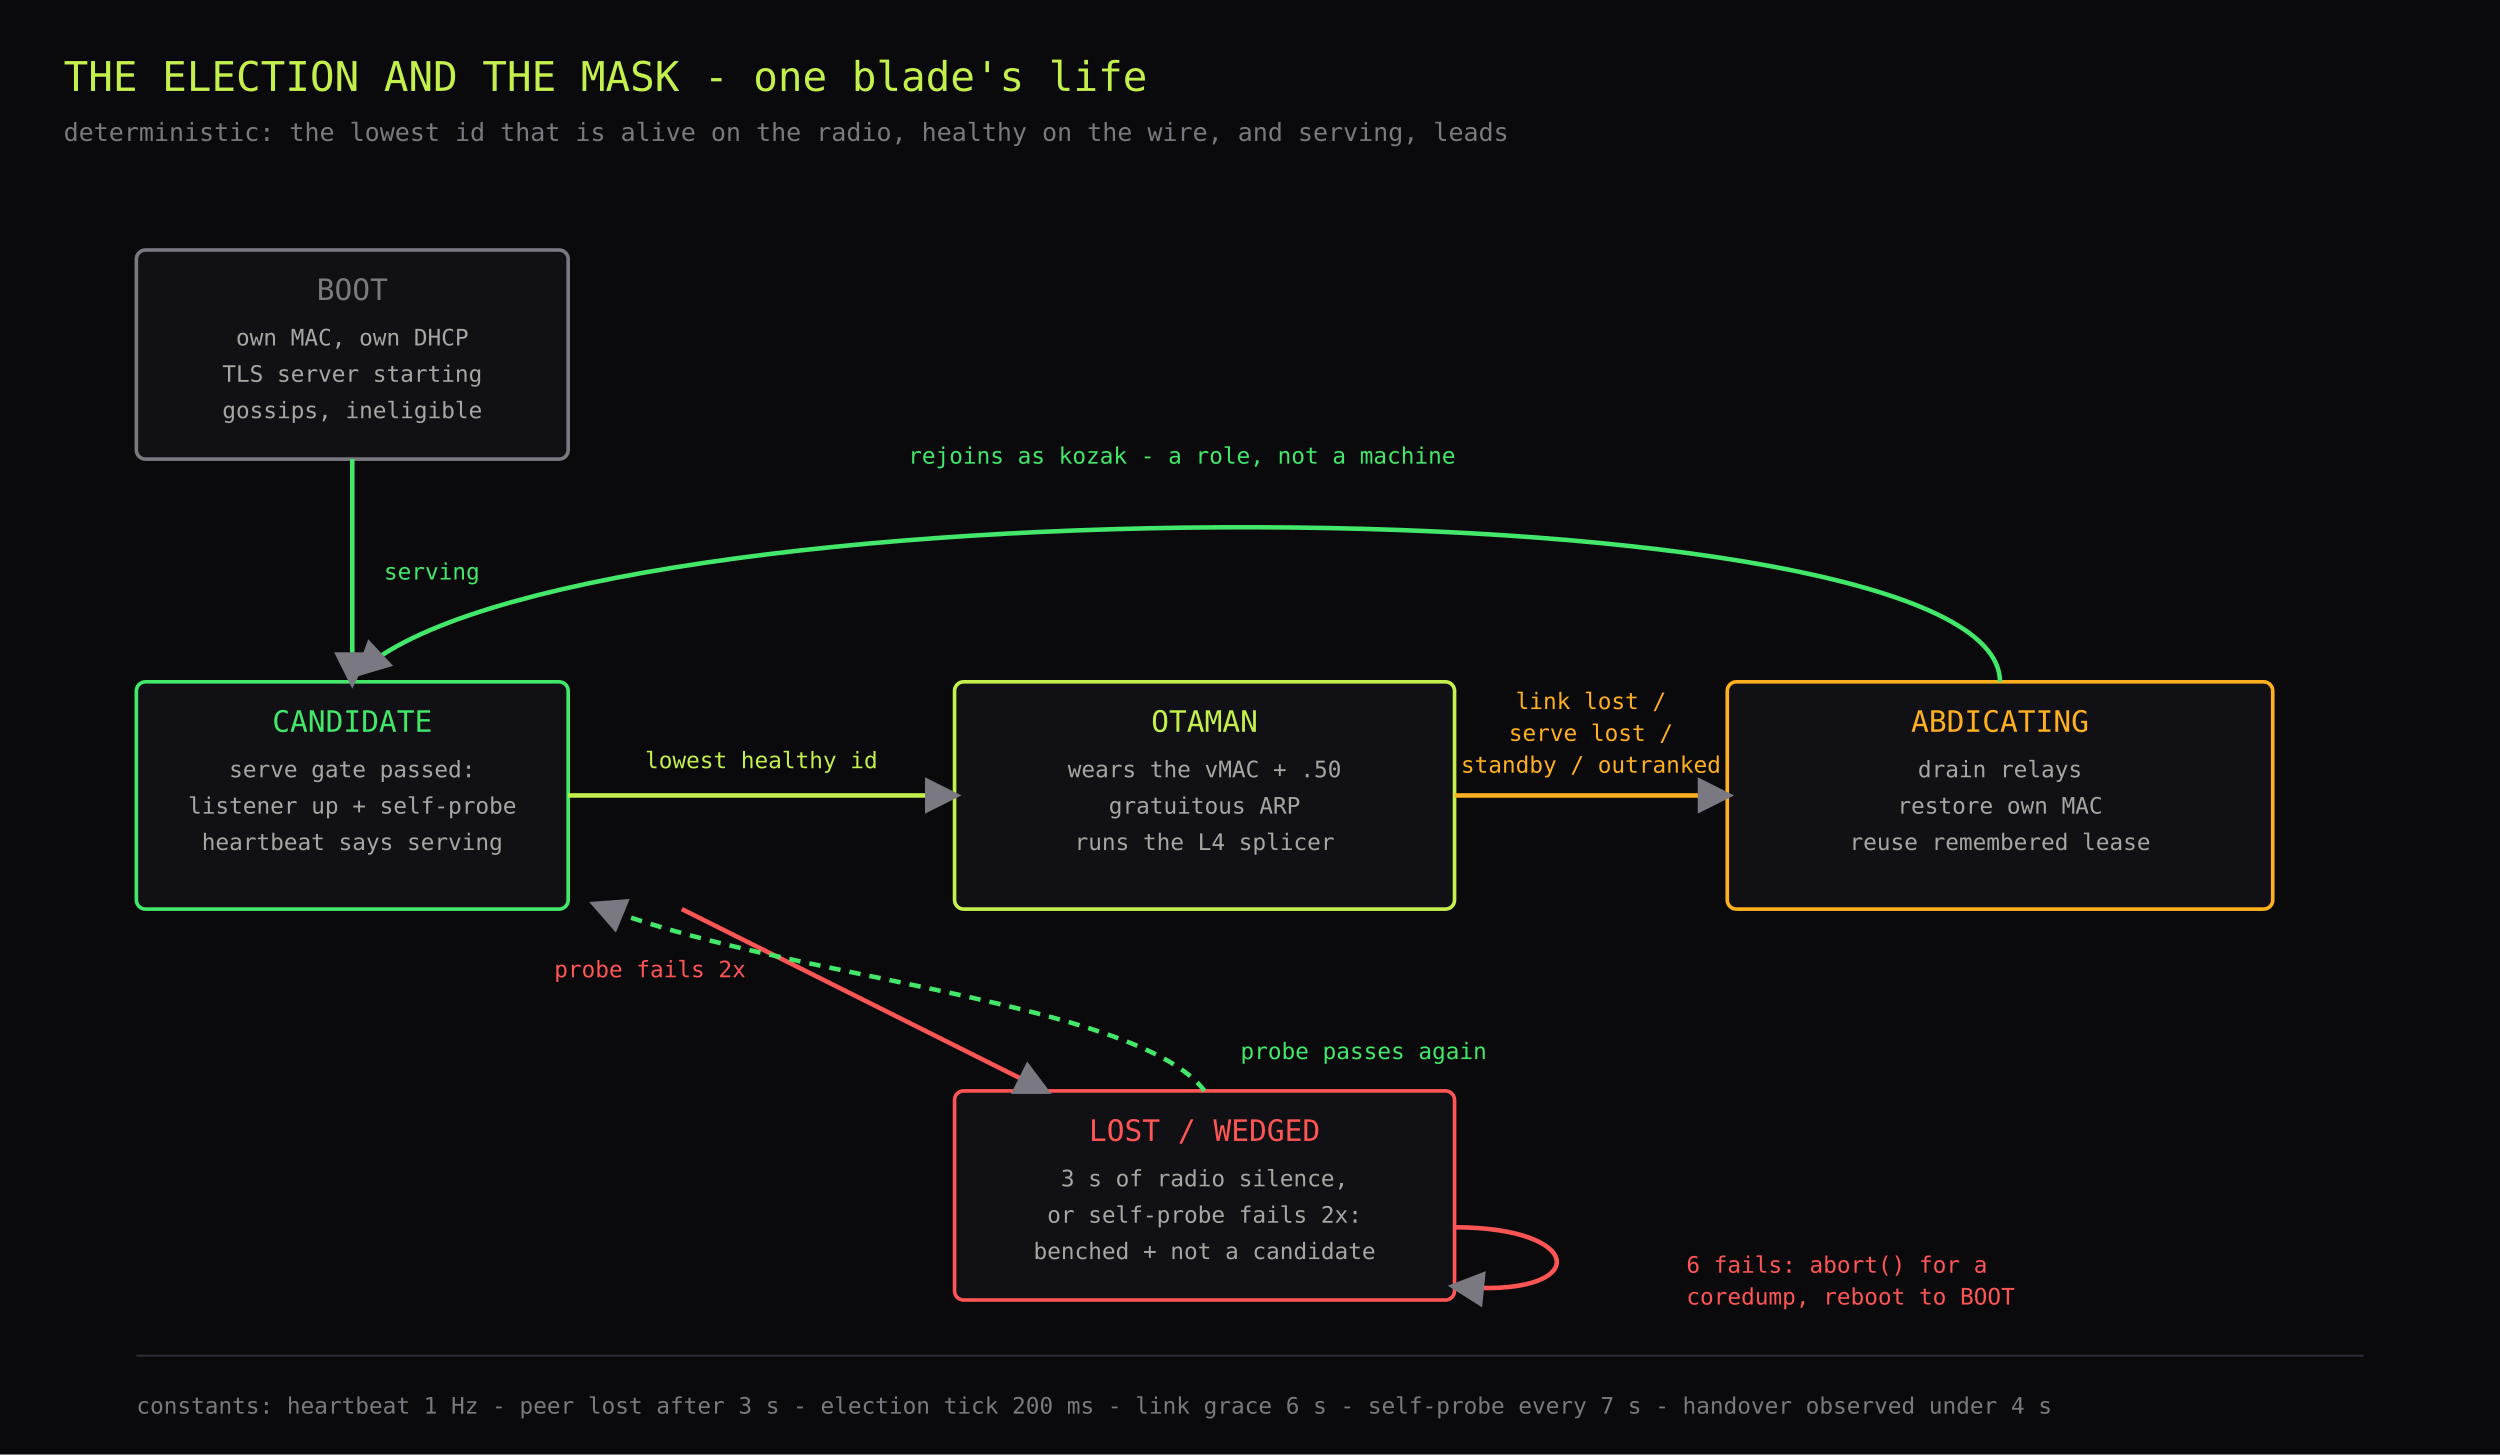
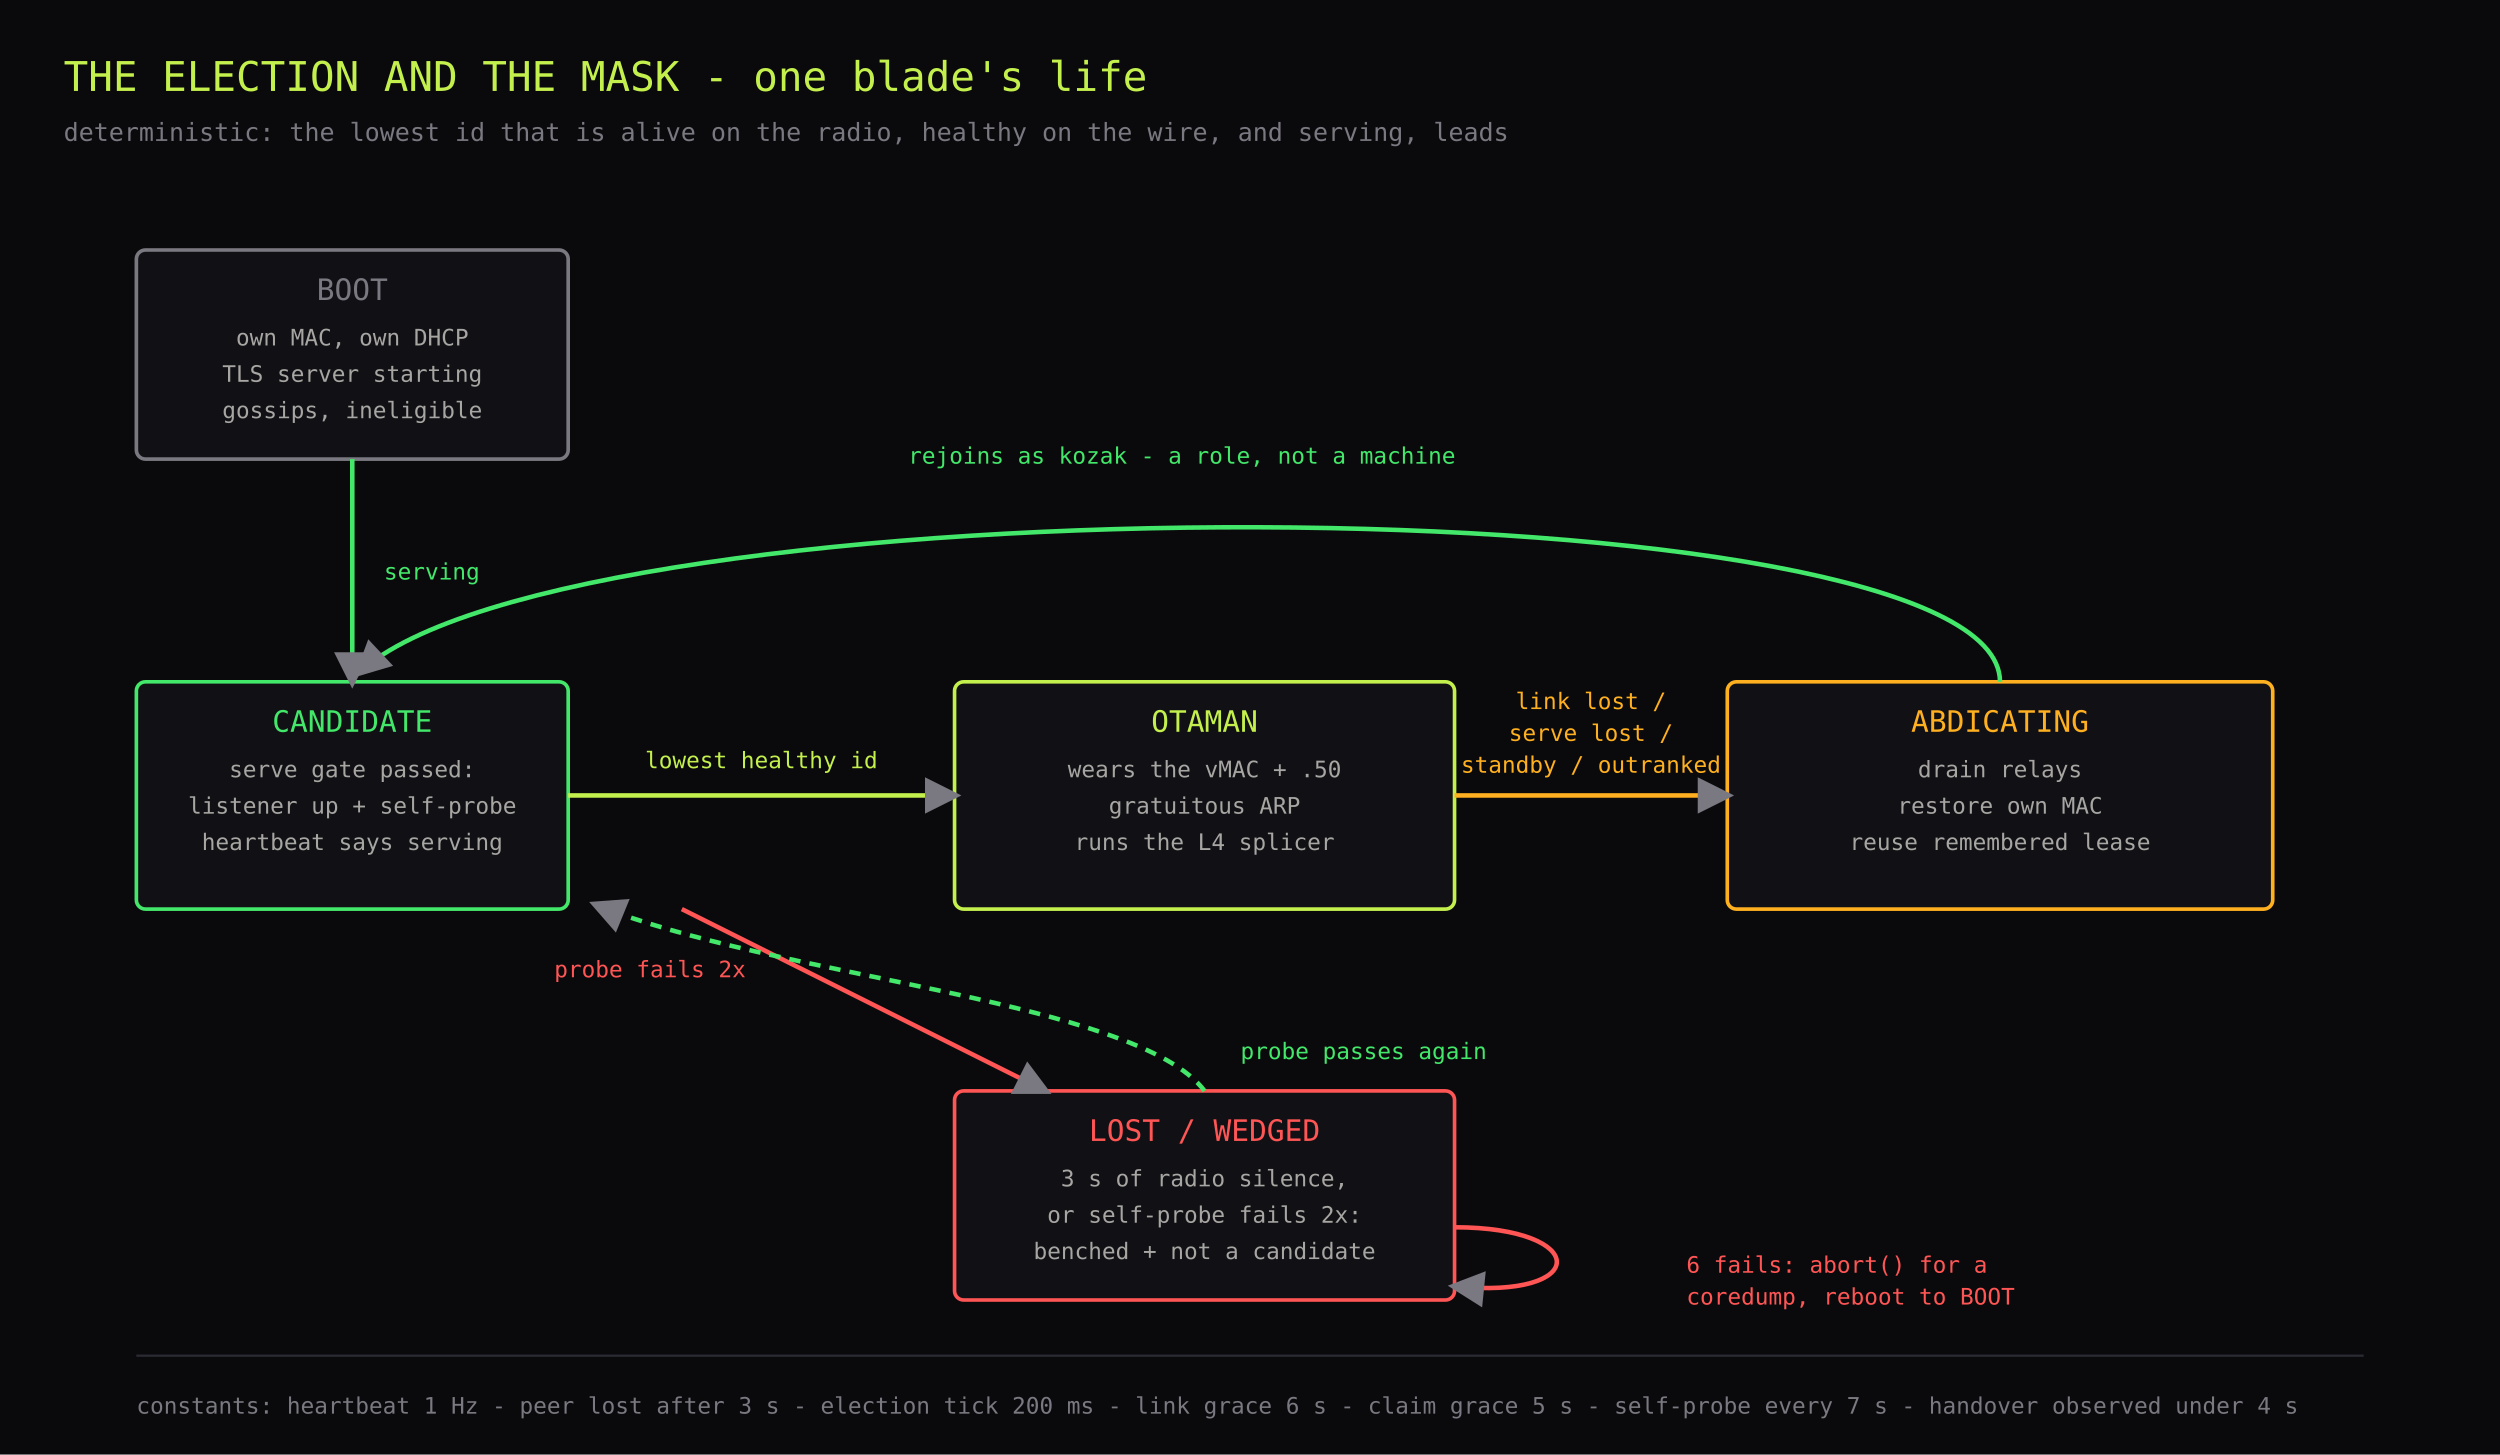
<svg xmlns="http://www.w3.org/2000/svg" viewBox="0 0 1100 640" font-family="ui-monospace,SFMono-Regular,Menlo,monospace">
  <rect width="1100" height="640" fill="#0a0a0c" />
  <defs>
    <marker id="ar" markerWidth="8" markerHeight="8" refX="6.5" refY="4" orient="auto">
      <path d="M0,0 L8,4 L0,8 z" fill="#7a7880" />
    </marker>
  </defs>
  <text x="28" y="40" font-size="18" fill="#c4f04d">THE ELECTION AND THE MASK - one blade's life</text>
  <text x="28" y="62" font-size="11" fill="#7a7880">deterministic: the lowest id that is alive on the radio, healthy on the wire, and serving, leads</text>
  <rect x="60" y="110" width="190" height="92" rx="4" fill="#111115" stroke="#7a7880" stroke-width="1.6" />
  <text x="155.0" y="132" font-size="13" fill="#7a7880" text-anchor="middle">BOOT</text>
  <text x="155.0" y="152" font-size="10" fill="#a8a6a3" text-anchor="middle">own MAC, own DHCP</text>
  <text x="155.0" y="168" font-size="10" fill="#a8a6a3" text-anchor="middle">TLS server starting</text>
  <text x="155.0" y="184" font-size="10" fill="#a8a6a3" text-anchor="middle">gossips, ineligible</text>
  <rect x="60" y="300" width="190" height="100" rx="4" fill="#111115" stroke="#43e86a" stroke-width="1.6" />
  <text x="155.0" y="322" font-size="13" fill="#43e86a" text-anchor="middle">CANDIDATE</text>
  <text x="155.0" y="342" font-size="10" fill="#a8a6a3" text-anchor="middle">serve gate passed:</text>
  <text x="155.0" y="358" font-size="10" fill="#a8a6a3" text-anchor="middle">listener up + self-probe</text>
  <text x="155.0" y="374" font-size="10" fill="#a8a6a3" text-anchor="middle">heartbeat says serving</text>
  <rect x="420" y="300" width="220" height="100" rx="4" fill="#111115" stroke="#c4f04d" stroke-width="1.6" />
  <text x="530.0" y="322" font-size="13" fill="#c4f04d" text-anchor="middle">OTAMAN</text>
  <text x="530.0" y="342" font-size="10" fill="#a8a6a3" text-anchor="middle">wears the vMAC + .50</text>
  <text x="530.0" y="358" font-size="10" fill="#a8a6a3" text-anchor="middle">gratuitous ARP</text>
  <text x="530.0" y="374" font-size="10" fill="#a8a6a3" text-anchor="middle">runs the L4 splicer</text>
  <rect x="760" y="300" width="240" height="100" rx="4" fill="#111115" stroke="#ffb020" stroke-width="1.6" />
  <text x="880.0" y="322" font-size="13" fill="#ffb020" text-anchor="middle">ABDICATING</text>
  <text x="880.0" y="342" font-size="10" fill="#a8a6a3" text-anchor="middle">drain relays</text>
  <text x="880.0" y="358" font-size="10" fill="#a8a6a3" text-anchor="middle">restore own MAC</text>
  <text x="880.0" y="374" font-size="10" fill="#a8a6a3" text-anchor="middle">reuse remembered lease</text>
  <rect x="420" y="480" width="220" height="92" rx="4" fill="#111115" stroke="#ff5555" stroke-width="1.6" />
  <text x="530.0" y="502" font-size="13" fill="#ff5555" text-anchor="middle">LOST / WEDGED</text>
  <text x="530.0" y="522" font-size="10" fill="#a8a6a3" text-anchor="middle">3 s of radio silence,</text>
  <text x="530.0" y="538" font-size="10" fill="#a8a6a3" text-anchor="middle">or self-probe fails 2x:</text>
  <text x="530.0" y="554" font-size="10" fill="#a8a6a3" text-anchor="middle">benched + not a candidate</text>
  <path d="M155,202 L155,300" stroke="#43e86a" stroke-width="2" marker-end="url(#ar)" />
  <text x="190" y="255" font-size="10" fill="#43e86a" text-anchor="middle">serving</text>
  <path d="M250,350 L420,350" stroke="#c4f04d" stroke-width="2" marker-end="url(#ar)" />
  <text x="335" y="338" font-size="10" fill="#c4f04d" text-anchor="middle">lowest healthy id</text>
  <path d="M640,350 L760,350" stroke="#ffb020" stroke-width="2" marker-end="url(#ar)" />
  <text x="700" y="312" font-size="10" fill="#ffb020" text-anchor="middle">link lost /</text>
  <text x="700" y="326" font-size="10" fill="#ffb020" text-anchor="middle">serve lost /</text>
  <text x="700" y="340" font-size="10" fill="#ffb020" text-anchor="middle">standby / outranked</text>
  <path d="M880,300 C880,210 250,210 158,296" fill="none" stroke="#43e86a" stroke-width="2" marker-end="url(#ar)" />
  <text x="520" y="204" font-size="10" fill="#43e86a" text-anchor="middle">rejoins as kozak - a role, not a machine</text>
  <path d="M300,400 L460,480" stroke="#ff5555" stroke-width="2" marker-end="url(#ar)" />
  <text x="286" y="430" font-size="10" fill="#ff5555" text-anchor="middle">probe fails 2x</text>
  <path d="M530,480 C500,440 340,430 262,398" fill="none" stroke="#43e86a" stroke-width="2" stroke-dasharray="5 4" marker-end="url(#ar)" />
  <text x="600" y="466" font-size="10" fill="#43e86a" text-anchor="middle">probe passes again</text>
  <path d="M640,540 C700,540 700,572 640,566" fill="none" stroke="#ff5555" stroke-width="2" marker-end="url(#ar)" />
  <text x="742" y="560" font-size="10" fill="#ff5555">6 fails: abort() for a</text>
  <text x="742" y="574" font-size="10" fill="#ff5555">coredump, reboot to BOOT</text>
  <rect x="60" y="596" width="980" height="1" fill="#2a2a33" />
-   <text x="60" y="622" font-size="10" fill="#7a7880">constants: heartbeat 1 Hz - peer lost after 3 s - election tick 200 ms - link grace 6 s - self-probe every 7 s - handover observed under 4 s</text>
+   <text x="60" y="622" font-size="10" fill="#7a7880">constants: heartbeat 1 Hz - peer lost after 3 s - election tick 200 ms - link grace 6 s - claim grace 5 s - self-probe every 7 s - handover observed under 4 s</text>
</svg>
